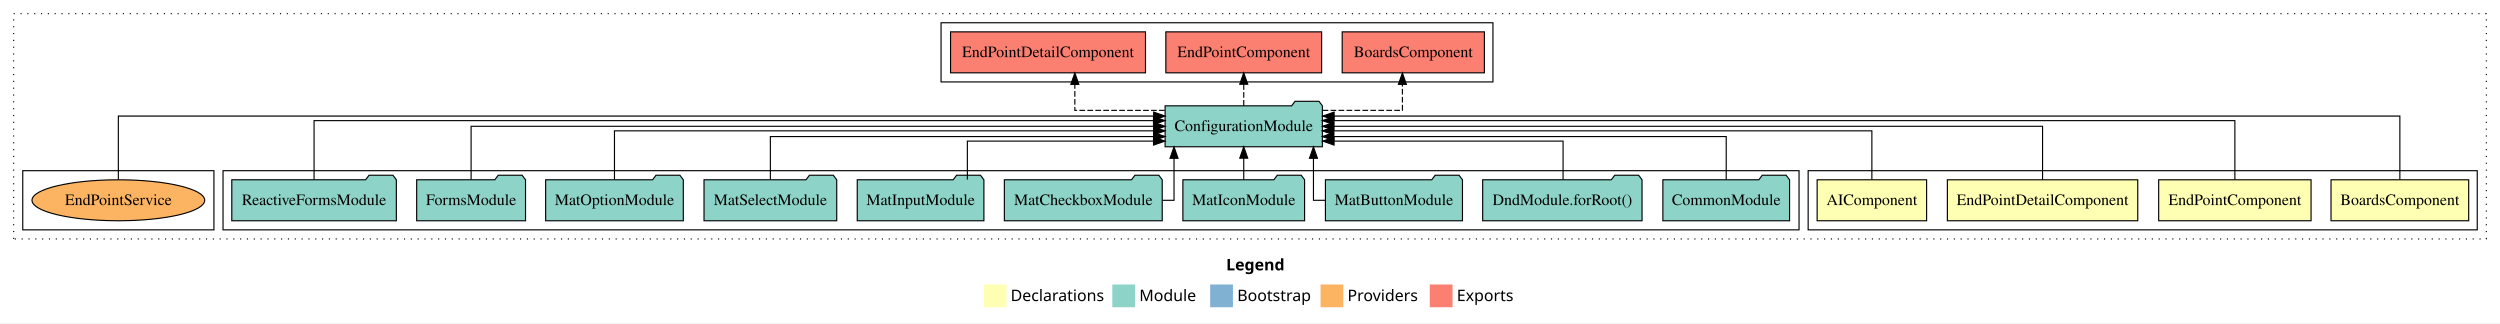
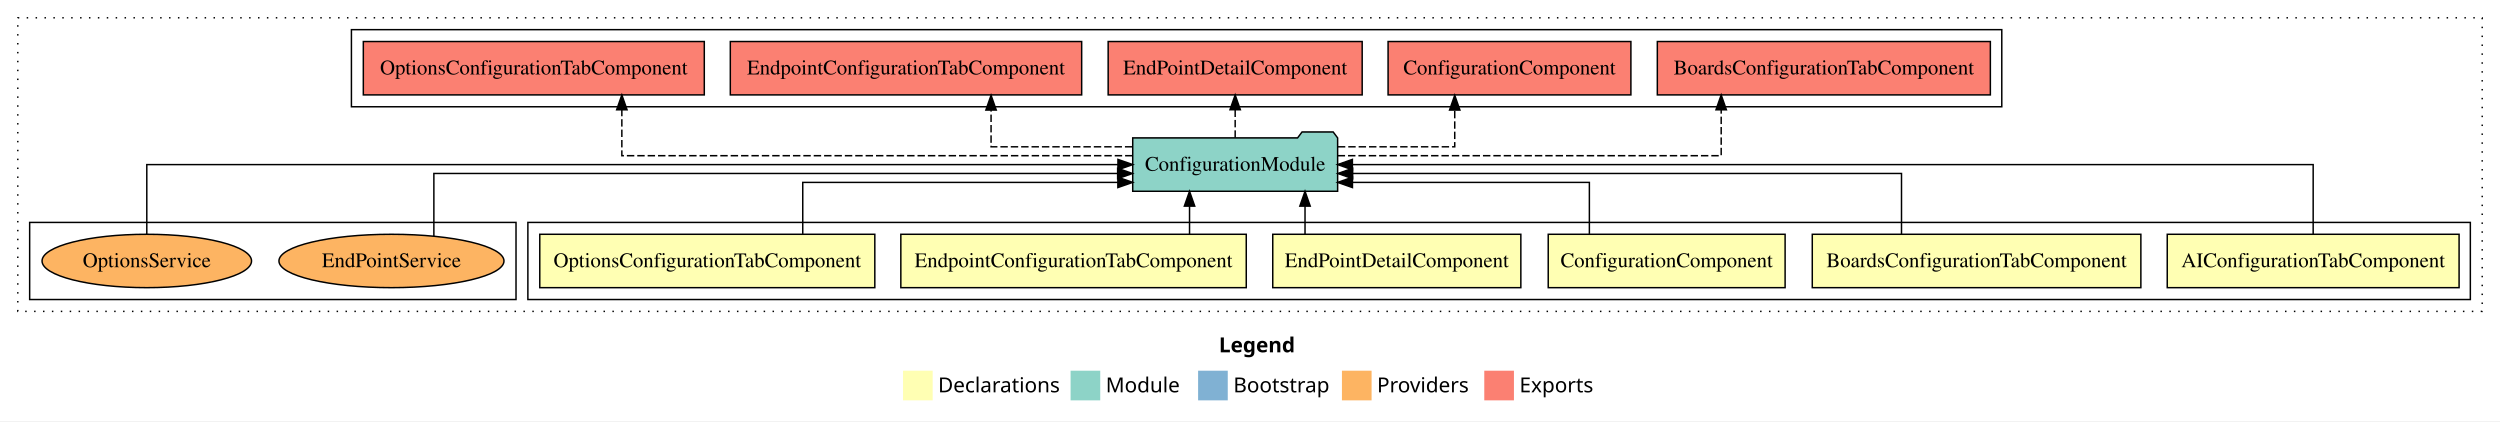
- <svg xmlns="http://www.w3.org/2000/svg" width="2197pt" height="284pt" viewBox="0.00 0.00 2197.00 284.00">
+ <svg xmlns="http://www.w3.org/2000/svg" width="1686pt" height="284pt" viewBox="0.00 0.00 1686.00 284.00">
  <g id="graph0" class="graph" transform="scale(1 1) rotate(0) translate(4 280)">
-     <polygon fill="#ffffff" stroke="transparent" points="-4,4 -4,-280 2193,-280 2193,4 -4,4" />
-     <text text-anchor="start" x="1073.509" y="-42.4" font-family="sans-serif" font-weight="bold" font-size="14.00" fill="#000000">Legend</text>
-     <polygon fill="#ffffb3" stroke="transparent" points="860.5,-10 860.5,-30 880.5,-30 880.5,-10 860.5,-10" />
-     <text text-anchor="start" x="884.129" y="-15.4" font-family="sans-serif" font-size="14.00" fill="#000000">  Declarations</text>
-     <polygon fill="#8dd3c7" stroke="transparent" points="973.5,-10 973.5,-30 993.5,-30 993.5,-10 973.5,-10" />
-     <text text-anchor="start" x="997.225" y="-15.4" font-family="sans-serif" font-size="14.00" fill="#000000">  Module</text>
-     <polygon fill="#80b1d3" stroke="transparent" points="1059.5,-10 1059.5,-30 1079.5,-30 1079.5,-10 1059.5,-10" />
-     <text text-anchor="start" x="1083.281" y="-15.4" font-family="sans-serif" font-size="14.00" fill="#000000">  Bootstrap</text>
-     <polygon fill="#fdb462" stroke="transparent" points="1156.5,-10 1156.5,-30 1176.5,-30 1176.5,-10 1156.5,-10" />
-     <text text-anchor="start" x="1180.173" y="-15.4" font-family="sans-serif" font-size="14.00" fill="#000000">  Providers</text>
-     <polygon fill="#fb8072" stroke="transparent" points="1252.5,-10 1252.5,-30 1272.5,-30 1272.5,-10 1252.5,-10" />
-     <text text-anchor="start" x="1276.226" y="-15.4" font-family="sans-serif" font-size="14.00" fill="#000000">  Exports</text>
+     <polygon fill="#ffffff" stroke="transparent" points="-4,4 -4,-280 1682,-280 1682,4 -4,4" />
+     <text text-anchor="start" x="818.009" y="-42.4" font-family="sans-serif" font-weight="bold" font-size="14.00" fill="#000000">Legend</text>
+     <polygon fill="#ffffb3" stroke="transparent" points="605,-10 605,-30 625,-30 625,-10 605,-10" />
+     <text text-anchor="start" x="628.629" y="-15.4" font-family="sans-serif" font-size="14.00" fill="#000000">  Declarations</text>
+     <polygon fill="#8dd3c7" stroke="transparent" points="718,-10 718,-30 738,-30 738,-10 718,-10" />
+     <text text-anchor="start" x="741.725" y="-15.4" font-family="sans-serif" font-size="14.00" fill="#000000">  Module</text>
+     <polygon fill="#80b1d3" stroke="transparent" points="804,-10 804,-30 824,-30 824,-10 804,-10" />
+     <text text-anchor="start" x="827.781" y="-15.4" font-family="sans-serif" font-size="14.00" fill="#000000">  Bootstrap</text>
+     <polygon fill="#fdb462" stroke="transparent" points="901,-10 901,-30 921,-30 921,-10 901,-10" />
+     <text text-anchor="start" x="924.673" y="-15.4" font-family="sans-serif" font-size="14.00" fill="#000000">  Providers</text>
+     <polygon fill="#fb8072" stroke="transparent" points="997,-10 997,-30 1017,-30 1017,-10 997,-10" />
+     <text text-anchor="start" x="1020.726" y="-15.4" font-family="sans-serif" font-size="14.00" fill="#000000">  Exports</text>
    <g id="clust1" class="cluster">
-       <polygon fill="none" stroke="#000000" stroke-dasharray="1,5" points="8,-70 8,-268 2181,-268 2181,-70 8,-70" />
+       <polygon fill="none" stroke="#000000" stroke-dasharray="1,5" points="8,-70 8,-268 1670,-268 1670,-70 8,-70" />
    </g>
    <g id="clust2" class="cluster">
-       <polygon fill="none" stroke="#000000" points="1585,-78 1585,-130 2173,-130 2173,-78 1585,-78" />
-     </g>
-     <g id="clust7" class="cluster">
-       <polygon fill="none" stroke="#000000" points="192,-78 192,-130 1577,-130 1577,-78 192,-78" />
-     </g>
-     <g id="clust8" class="cluster">
-       <polygon fill="none" stroke="#000000" points="823,-208 823,-260 1308,-260 1308,-208 823,-208" />
+       <polygon fill="none" stroke="#000000" points="352,-78 352,-130 1662,-130 1662,-78 352,-78" />
    </g>
    <g id="clust10" class="cluster">
-       <polygon fill="none" stroke="#000000" points="16,-78 16,-130 184,-130 184,-78 16,-78" />
+       <polygon fill="none" stroke="#000000" points="233,-208 233,-260 1346,-260 1346,-208 233,-208" />
+     </g>
+     <g id="clust12" class="cluster">
+       <polygon fill="none" stroke="#000000" points="16,-78 16,-130 344,-130 344,-78 16,-78" />
    </g>
    <g id="node1" class="node">
-       <polygon fill="#ffffb3" stroke="#000000" points="2165.489,-122 2044.511,-122 2044.511,-86 2165.489,-86 2165.489,-122" />
-       <text text-anchor="middle" x="2105" y="-99.8" font-family="Times,serif" font-size="14.00" fill="#000000">BoardsComponent</text>
+       <polygon fill="#ffffb3" stroke="#000000" points="1654.411,-122 1457.589,-122 1457.589,-86 1654.411,-86 1654.411,-122" />
+       <text text-anchor="middle" x="1556" y="-99.8" font-family="Times,serif" font-size="14.00" fill="#000000">AIConfigurationTabComponent</text>
+     </g>
+     <g id="node7" class="node">
+       <polygon fill="#8dd3c7" stroke="#000000" points="898.094,-187 895.094,-191 874.094,-191 871.094,-187 759.906,-187 759.906,-151 898.094,-151 898.094,-187" />
+       <text text-anchor="middle" x="829" y="-164.8" font-family="Times,serif" font-size="14.00" fill="#000000">ConfigurationModule</text>
+     </g>
+     <g id="edge1" class="edge">
+       <path fill="none" stroke="#000000" d="M1556,-122.106C1556,-141.339 1556,-169 1556,-169 1556,-169 908.05,-169 908.05,-169" />
+       <polygon fill="#000000" stroke="#000000" points="908.05,-165.5 898.05,-169 908.05,-172.5 908.05,-165.5" />
+     </g>
+     <g id="node2" class="node">
+       <polygon fill="#ffffb3" stroke="#000000" points="1439.8,-122 1218.2,-122 1218.2,-86 1439.8,-86 1439.8,-122" />
+       <text text-anchor="middle" x="1329" y="-99.8" font-family="Times,serif" font-size="14.00" fill="#000000">BoardsConfigurationTabComponent</text>
+     </g>
+     <g id="edge2" class="edge">
+       <path fill="none" stroke="#000000" d="M1278.375,-122.022C1278.375,-139.373 1278.375,-163 1278.375,-163 1278.375,-163 908.23,-163 908.23,-163" />
+       <polygon fill="#000000" stroke="#000000" points="908.23,-159.5 898.23,-163 908.23,-166.5 908.23,-159.5" />
+     </g>
+     <g id="node3" class="node">
+       <polygon fill="#ffffb3" stroke="#000000" points="1199.877,-122 1040.123,-122 1040.123,-86 1199.877,-86 1199.877,-122" />
+       <text text-anchor="middle" x="1120" y="-99.8" font-family="Times,serif" font-size="14.00" fill="#000000">ConfigurationComponent</text>
+     </g>
+     <g id="edge3" class="edge">
+       <path fill="none" stroke="#000000" d="M1067.875,-122.24C1067.875,-137.571 1067.875,-157 1067.875,-157 1067.875,-157 908.092,-157 908.092,-157" />
+       <polygon fill="#000000" stroke="#000000" points="908.093,-153.5 898.092,-157 908.092,-160.5 908.093,-153.5" />
+     </g>
+     <g id="node4" class="node">
+       <polygon fill="#ffffb3" stroke="#000000" points="1021.657,-122 854.343,-122 854.343,-86 1021.657,-86 1021.657,-122" />
+       <text text-anchor="middle" x="938" y="-99.8" font-family="Times,serif" font-size="14.00" fill="#000000">EndPointDetailComponent</text>
+     </g>
+     <g id="edge4" class="edge">
+       <path fill="none" stroke="#000000" d="M876.109,-122.106C876.109,-122.106 876.109,-140.991 876.109,-140.991" />
+       <polygon fill="#000000" stroke="#000000" points="872.61,-140.991 876.109,-150.991 879.61,-140.991 872.61,-140.991" />
    </g>
    <g id="node5" class="node">
-       <polygon fill="#8dd3c7" stroke="#000000" points="1158.094,-187 1155.094,-191 1134.094,-191 1131.094,-187 1019.906,-187 1019.906,-151 1158.094,-151 1158.094,-187" />
-       <text text-anchor="middle" x="1089" y="-164.8" font-family="Times,serif" font-size="14.00" fill="#000000">ConfigurationModule</text>
+       <polygon fill="#ffffb3" stroke="#000000" points="836.478,-122 603.522,-122 603.522,-86 836.478,-86 836.478,-122" />
+       <text text-anchor="middle" x="720" y="-99.8" font-family="Times,serif" font-size="14.00" fill="#000000">EndpointConfigurationTabComponent</text>
    </g>
-     <g id="edge1" class="edge">
-       <path fill="none" stroke="#000000" d="M2105,-122.292C2105,-144.206 2105,-178 2105,-178 2105,-178 1168.434,-178 1168.434,-178" />
-       <polygon fill="#000000" stroke="#000000" points="1168.434,-174.5 1158.434,-178 1168.434,-181.5 1168.434,-174.5" />
-     </g>
-     <g id="node2" class="node">
-       <polygon fill="#ffffb3" stroke="#000000" points="2026.95,-122 1893.05,-122 1893.05,-86 2026.95,-86 2026.95,-122" />
-       <text text-anchor="middle" x="1960" y="-99.8" font-family="Times,serif" font-size="14.00" fill="#000000">EndPointComponent</text>
-     </g>
-     <g id="edge2" class="edge">
-       <path fill="none" stroke="#000000" d="M1960,-122.027C1960,-142.767 1960,-174 1960,-174 1960,-174 1168.074,-174 1168.074,-174" />
-       <polygon fill="#000000" stroke="#000000" points="1168.074,-170.5 1158.074,-174 1168.074,-177.5 1168.074,-170.5" />
-     </g>
-     <g id="node3" class="node">
-       <polygon fill="#ffffb3" stroke="#000000" points="1874.657,-122 1707.343,-122 1707.343,-86 1874.657,-86 1874.657,-122" />
-       <text text-anchor="middle" x="1791" y="-99.8" font-family="Times,serif" font-size="14.00" fill="#000000">EndPointDetailComponent</text>
-     </g>
-     <g id="edge3" class="edge">
-       <path fill="none" stroke="#000000" d="M1791,-122.106C1791,-141.339 1791,-169 1791,-169 1791,-169 1168.232,-169 1168.232,-169" />
-       <polygon fill="#000000" stroke="#000000" points="1168.232,-165.5 1158.232,-169 1168.232,-172.5 1168.232,-165.5" />
-     </g>
-     <g id="node4" class="node">
-       <polygon fill="#ffffb3" stroke="#000000" points="1689.1,-122 1592.9,-122 1592.9,-86 1689.1,-86 1689.1,-122" />
-       <text text-anchor="middle" x="1641" y="-99.8" font-family="Times,serif" font-size="14.00" fill="#000000">AIComponent</text>
-     </g>
-     <g id="edge4" class="edge">
-       <path fill="none" stroke="#000000" d="M1641,-122.302C1641,-140.27 1641,-165 1641,-165 1641,-165 1168.073,-165 1168.073,-165" />
-       <polygon fill="#000000" stroke="#000000" points="1168.073,-161.5 1158.073,-165 1168.073,-168.5 1168.073,-161.5" />
-     </g>
-     <g id="node16" class="node">
-       <polygon fill="#fb8072" stroke="#000000" points="1300.49,-252 1175.51,-252 1175.51,-216 1300.49,-216 1300.49,-252" />
-       <text text-anchor="middle" x="1238" y="-229.8" font-family="Times,serif" font-size="14.00" fill="#000000">BoardsComponent </text>
-     </g>
-     <g id="edge15" class="edge">
-       <path fill="none" stroke="#000000" stroke-dasharray="5,2" d="M1158.308,-183C1193.301,-183 1228.432,-183 1228.432,-183 1228.432,-183 1228.432,-205.876 1228.432,-205.876" />
-       <polygon fill="#000000" stroke="#000000" points="1224.932,-205.876 1228.432,-215.876 1231.932,-205.876 1224.932,-205.876" />
-     </g>
-     <g id="node17" class="node">
-       <polygon fill="#fb8072" stroke="#000000" points="1157.449,-252 1020.551,-252 1020.551,-216 1157.449,-216 1157.449,-252" />
-       <text text-anchor="middle" x="1089" y="-229.8" font-family="Times,serif" font-size="14.00" fill="#000000">EndPointComponent </text>
-     </g>
-     <g id="edge16" class="edge">
-       <path fill="none" stroke="#000000" stroke-dasharray="5,2" d="M1089,-187.106C1089,-187.106 1089,-205.991 1089,-205.991" />
-       <polygon fill="#000000" stroke="#000000" points="1085.5,-205.991 1089,-215.991 1092.5,-205.991 1085.5,-205.991" />
-     </g>
-     <g id="node18" class="node">
-       <polygon fill="#fb8072" stroke="#000000" points="1002.657,-252 831.343,-252 831.343,-216 1002.657,-216 1002.657,-252" />
-       <text text-anchor="middle" x="917" y="-229.8" font-family="Times,serif" font-size="14.00" fill="#000000">EndPointDetailComponent </text>
-     </g>
-     <g id="edge17" class="edge">
-       <path fill="none" stroke="#000000" stroke-dasharray="5,2" d="M1019.567,-183C980.937,-183 940.573,-183 940.573,-183 940.573,-183 940.573,-205.876 940.573,-205.876" />
-       <polygon fill="#000000" stroke="#000000" points="937.073,-205.876 940.573,-215.876 944.073,-205.876 937.073,-205.876" />
+     <g id="edge5" class="edge">
+       <path fill="none" stroke="#000000" d="M798.221,-122.106C798.221,-122.106 798.221,-140.991 798.221,-140.991" />
+       <polygon fill="#000000" stroke="#000000" points="794.721,-140.991 798.221,-150.991 801.721,-140.991 794.721,-140.991" />
    </g>
    <g id="node6" class="node">
-       <polygon fill="#8dd3c7" stroke="#000000" points="1568.668,-122 1565.668,-126 1544.668,-126 1541.668,-122 1457.332,-122 1457.332,-86 1568.668,-86 1568.668,-122" />
-       <text text-anchor="middle" x="1513" y="-99.8" font-family="Times,serif" font-size="14.00" fill="#000000">CommonModule</text>
-     </g>
-     <g id="edge5" class="edge">
-       <path fill="none" stroke="#000000" d="M1513,-122.027C1513,-138.398 1513,-160 1513,-160 1513,-160 1168.067,-160 1168.067,-160" />
-       <polygon fill="#000000" stroke="#000000" points="1168.067,-156.5 1158.067,-160 1168.067,-163.5 1168.067,-156.5" />
-     </g>
-     <g id="node7" class="node">
-       <polygon fill="#8dd3c7" stroke="#000000" points="1439.026,-122 1436.026,-126 1415.026,-126 1412.026,-122 1298.974,-122 1298.974,-86 1439.026,-86 1439.026,-122" />
-       <text text-anchor="middle" x="1369" y="-99.8" font-family="Times,serif" font-size="14.00" fill="#000000">DndModule.forRoot()</text>
+       <polygon fill="#ffffb3" stroke="#000000" points="585.976,-122 360.024,-122 360.024,-86 585.976,-86 585.976,-122" />
+       <text text-anchor="middle" x="473" y="-99.8" font-family="Times,serif" font-size="14.00" fill="#000000">OptionsConfigurationTabComponent</text>
    </g>
    <g id="edge6" class="edge">
-       <path fill="none" stroke="#000000" d="M1369.629,-122.187C1369.629,-137.182 1369.629,-156 1369.629,-156 1369.629,-156 1168.369,-156 1168.369,-156" />
-       <polygon fill="#000000" stroke="#000000" points="1168.369,-152.5 1158.369,-156 1168.369,-159.5 1168.369,-152.5" />
+       <path fill="none" stroke="#000000" d="M537.375,-122.24C537.375,-137.571 537.375,-157 537.375,-157 537.375,-157 749.889,-157 749.889,-157" />
+       <polygon fill="#000000" stroke="#000000" points="749.889,-160.5 759.889,-157 749.889,-153.5 749.889,-160.5" />
    </g>
    <g id="node8" class="node">
-       <polygon fill="#8dd3c7" stroke="#000000" points="1281.218,-122 1278.218,-126 1257.218,-126 1254.218,-122 1160.782,-122 1160.782,-86 1281.218,-86 1281.218,-122" />
-       <text text-anchor="middle" x="1221" y="-99.8" font-family="Times,serif" font-size="14.00" fill="#000000">MatButtonModule</text>
+       <polygon fill="#fb8072" stroke="#000000" points="1338.3,-252 1113.7,-252 1113.7,-216 1338.3,-216 1338.3,-252" />
+       <text text-anchor="middle" x="1226" y="-229.8" font-family="Times,serif" font-size="14.00" fill="#000000">BoardsConfigurationTabComponent </text>
    </g>
    <g id="edge7" class="edge">
-       <path fill="none" stroke="#000000" d="M1160.704,-104C1154.416,-104 1150.267,-104 1150.267,-104 1150.267,-104 1150.267,-140.894 1150.267,-140.894" />
-       <polygon fill="#000000" stroke="#000000" points="1146.767,-140.894 1150.267,-150.894 1153.767,-140.894 1146.767,-140.894" />
+       <path fill="none" stroke="#000000" stroke-dasharray="5,2" d="M898.111,-175C994.275,-175 1156.769,-175 1156.769,-175 1156.769,-175 1156.769,-205.977 1156.769,-205.977" />
+       <polygon fill="#000000" stroke="#000000" points="1153.269,-205.977 1156.769,-215.977 1160.269,-205.977 1153.269,-205.977" />
    </g>
    <g id="node9" class="node">
-       <polygon fill="#8dd3c7" stroke="#000000" points="1142.475,-122 1139.475,-126 1118.475,-126 1115.475,-122 1035.525,-122 1035.525,-86 1142.475,-86 1142.475,-122" />
-       <text text-anchor="middle" x="1089" y="-99.8" font-family="Times,serif" font-size="14.00" fill="#000000">MatIconModule</text>
+       <polygon fill="#fb8072" stroke="#000000" points="1095.877,-252 932.123,-252 932.123,-216 1095.877,-216 1095.877,-252" />
+       <text text-anchor="middle" x="1014" y="-229.8" font-family="Times,serif" font-size="14.00" fill="#000000">ConfigurationComponent </text>
    </g>
    <g id="edge8" class="edge">
-       <path fill="none" stroke="#000000" d="M1089,-122.106C1089,-122.106 1089,-140.991 1089,-140.991" />
-       <polygon fill="#000000" stroke="#000000" points="1085.5,-140.991 1089,-150.991 1092.5,-140.991 1085.5,-140.991" />
+       <path fill="none" stroke="#000000" stroke-dasharray="5,2" d="M898.266,-181C936.803,-181 977.07,-181 977.07,-181 977.07,-181 977.07,-205.76 977.07,-205.76" />
+       <polygon fill="#000000" stroke="#000000" points="973.57,-205.76 977.07,-215.76 980.57,-205.76 973.57,-205.76" />
    </g>
    <g id="node10" class="node">
-       <polygon fill="#8dd3c7" stroke="#000000" points="1017.365,-122 1014.365,-126 993.365,-126 990.365,-122 878.635,-122 878.635,-86 1017.365,-86 1017.365,-122" />
-       <text text-anchor="middle" x="948" y="-99.8" font-family="Times,serif" font-size="14.00" fill="#000000">MatCheckboxModule</text>
+       <polygon fill="#fb8072" stroke="#000000" points="914.657,-252 743.343,-252 743.343,-216 914.657,-216 914.657,-252" />
+       <text text-anchor="middle" x="829" y="-229.8" font-family="Times,serif" font-size="14.00" fill="#000000">EndPointDetailComponent </text>
    </g>
    <g id="edge9" class="edge">
-       <path fill="none" stroke="#000000" d="M1017.635,-104C1023.78,-104 1027.733,-104 1027.733,-104 1027.733,-104 1027.733,-140.894 1027.733,-140.894" />
-       <polygon fill="#000000" stroke="#000000" points="1024.233,-140.894 1027.733,-150.894 1031.233,-140.894 1024.233,-140.894" />
+       <path fill="none" stroke="#000000" stroke-dasharray="5,2" d="M829,-187.106C829,-187.106 829,-205.991 829,-205.991" />
+       <polygon fill="#000000" stroke="#000000" points="825.5,-205.991 829,-215.991 832.5,-205.991 825.5,-205.991" />
    </g>
    <g id="node11" class="node">
-       <polygon fill="#8dd3c7" stroke="#000000" points="860.651,-122 857.651,-126 836.651,-126 833.651,-122 749.349,-122 749.349,-86 860.651,-86 860.651,-122" />
-       <text text-anchor="middle" x="805" y="-99.8" font-family="Times,serif" font-size="14.00" fill="#000000">MatInputModule</text>
+       <polygon fill="#fb8072" stroke="#000000" points="725.478,-252 488.522,-252 488.522,-216 725.478,-216 725.478,-252" />
+       <text text-anchor="middle" x="607" y="-229.8" font-family="Times,serif" font-size="14.00" fill="#000000">EndpointConfigurationTabComponent </text>
    </g>
    <g id="edge10" class="edge">
-       <path fill="none" stroke="#000000" d="M846.124,-122.187C846.124,-137.182 846.124,-156 846.124,-156 846.124,-156 1009.726,-156 1009.726,-156" />
-       <polygon fill="#000000" stroke="#000000" points="1009.726,-159.5 1019.726,-156 1009.726,-152.5 1009.726,-159.5" />
+       <path fill="none" stroke="#000000" stroke-dasharray="5,2" d="M759.661,-181C714.67,-181 664.375,-181 664.375,-181 664.375,-181 664.375,-205.76 664.375,-205.76" />
+       <polygon fill="#000000" stroke="#000000" points="660.875,-205.76 664.375,-215.76 667.875,-205.76 660.875,-205.76" />
    </g>
    <g id="node12" class="node">
-       <polygon fill="#8dd3c7" stroke="#000000" points="731.308,-122 728.308,-126 707.308,-126 704.308,-122 614.692,-122 614.692,-86 731.308,-86 731.308,-122" />
-       <text text-anchor="middle" x="673" y="-99.8" font-family="Times,serif" font-size="14.00" fill="#000000">MatSelectModule</text>
+       <polygon fill="#fb8072" stroke="#000000" points="470.977,-252 241.023,-252 241.023,-216 470.977,-216 470.977,-252" />
+       <text text-anchor="middle" x="356" y="-229.8" font-family="Times,serif" font-size="14.00" fill="#000000">OptionsConfigurationTabComponent </text>
    </g>
    <g id="edge11" class="edge">
-       <path fill="none" stroke="#000000" d="M673,-122.027C673,-138.398 673,-160 673,-160 673,-160 1009.839,-160 1009.839,-160" />
-       <polygon fill="#000000" stroke="#000000" points="1009.839,-163.5 1019.839,-160 1009.839,-156.5 1009.839,-163.5" />
+       <path fill="none" stroke="#000000" stroke-dasharray="5,2" d="M759.769,-175C642.019,-175 415.375,-175 415.375,-175 415.375,-175 415.375,-205.977 415.375,-205.977" />
+       <polygon fill="#000000" stroke="#000000" points="411.875,-205.977 415.375,-215.977 418.875,-205.977 411.875,-205.977" />
    </g>
    <g id="node13" class="node">
-       <polygon fill="#8dd3c7" stroke="#000000" points="596.487,-122 593.487,-126 572.487,-126 569.487,-122 475.513,-122 475.513,-86 596.487,-86 596.487,-122" />
-       <text text-anchor="middle" x="536" y="-99.8" font-family="Times,serif" font-size="14.00" fill="#000000">MatOptionModule</text>
+       <ellipse fill="#fdb462" stroke="#000000" cx="260" cy="-104" rx="75.882" ry="18" />
+       <text text-anchor="middle" x="260" y="-99.8" font-family="Times,serif" font-size="14.00" fill="#000000">EndPointService</text>
    </g>
    <g id="edge12" class="edge">
-       <path fill="none" stroke="#000000" d="M536,-122.302C536,-140.27 536,-165 536,-165 536,-165 1009.801,-165 1009.801,-165" />
-       <polygon fill="#000000" stroke="#000000" points="1009.802,-168.5 1019.801,-165 1009.801,-161.5 1009.802,-168.5" />
+       <path fill="none" stroke="#000000" d="M288.601,-120.749C288.601,-138.192 288.601,-163 288.601,-163 288.601,-163 749.734,-163 749.734,-163" />
+       <polygon fill="#000000" stroke="#000000" points="749.734,-166.5 759.734,-163 749.734,-159.5 749.734,-166.5" />
    </g>
    <g id="node14" class="node">
-       <polygon fill="#8dd3c7" stroke="#000000" points="457.829,-122 454.829,-126 433.829,-126 430.829,-122 362.171,-122 362.171,-86 457.829,-86 457.829,-122" />
-       <text text-anchor="middle" x="410" y="-99.8" font-family="Times,serif" font-size="14.00" fill="#000000">FormsModule</text>
+       <ellipse fill="#fdb462" stroke="#000000" cx="95" cy="-104" rx="70.643" ry="18" />
+       <text text-anchor="middle" x="95" y="-99.8" font-family="Times,serif" font-size="14.00" fill="#000000">OptionsService</text>
    </g>
    <g id="edge13" class="edge">
-       <path fill="none" stroke="#000000" d="M410,-122.106C410,-141.339 410,-169 410,-169 410,-169 1009.842,-169 1009.842,-169" />
-       <polygon fill="#000000" stroke="#000000" points="1009.842,-172.5 1019.842,-169 1009.842,-165.5 1009.842,-172.5" />
-     </g>
-     <g id="node15" class="node">
-       <polygon fill="#8dd3c7" stroke="#000000" points="344.305,-122 341.305,-126 320.305,-126 317.305,-122 199.695,-122 199.695,-86 344.305,-86 344.305,-122" />
-       <text text-anchor="middle" x="272" y="-99.8" font-family="Times,serif" font-size="14.00" fill="#000000">ReactiveFormsModule</text>
-     </g>
-     <g id="edge14" class="edge">
-       <path fill="none" stroke="#000000" d="M272,-122.027C272,-142.767 272,-174 272,-174 272,-174 1009.696,-174 1009.696,-174" />
-       <polygon fill="#000000" stroke="#000000" points="1009.696,-177.5 1019.696,-174 1009.695,-170.5 1009.696,-177.5" />
-     </g>
-     <g id="node19" class="node">
-       <ellipse fill="#fdb462" stroke="#000000" cx="100" cy="-104" rx="75.882" ry="18" />
-       <text text-anchor="middle" x="100" y="-99.8" font-family="Times,serif" font-size="14.00" fill="#000000">EndPointService</text>
-     </g>
-     <g id="edge18" class="edge">
-       <path fill="none" stroke="#000000" d="M100,-122.292C100,-144.206 100,-178 100,-178 100,-178 1009.848,-178 1009.848,-178" />
-       <polygon fill="#000000" stroke="#000000" points="1009.849,-181.5 1019.848,-178 1009.848,-174.5 1009.849,-181.5" />
+       <path fill="none" stroke="#000000" d="M95,-122.106C95,-141.339 95,-169 95,-169 95,-169 749.947,-169 749.947,-169" />
+       <polygon fill="#000000" stroke="#000000" points="749.947,-172.5 759.947,-169 749.947,-165.5 749.947,-172.5" />
    </g>
  </g>
</svg>
